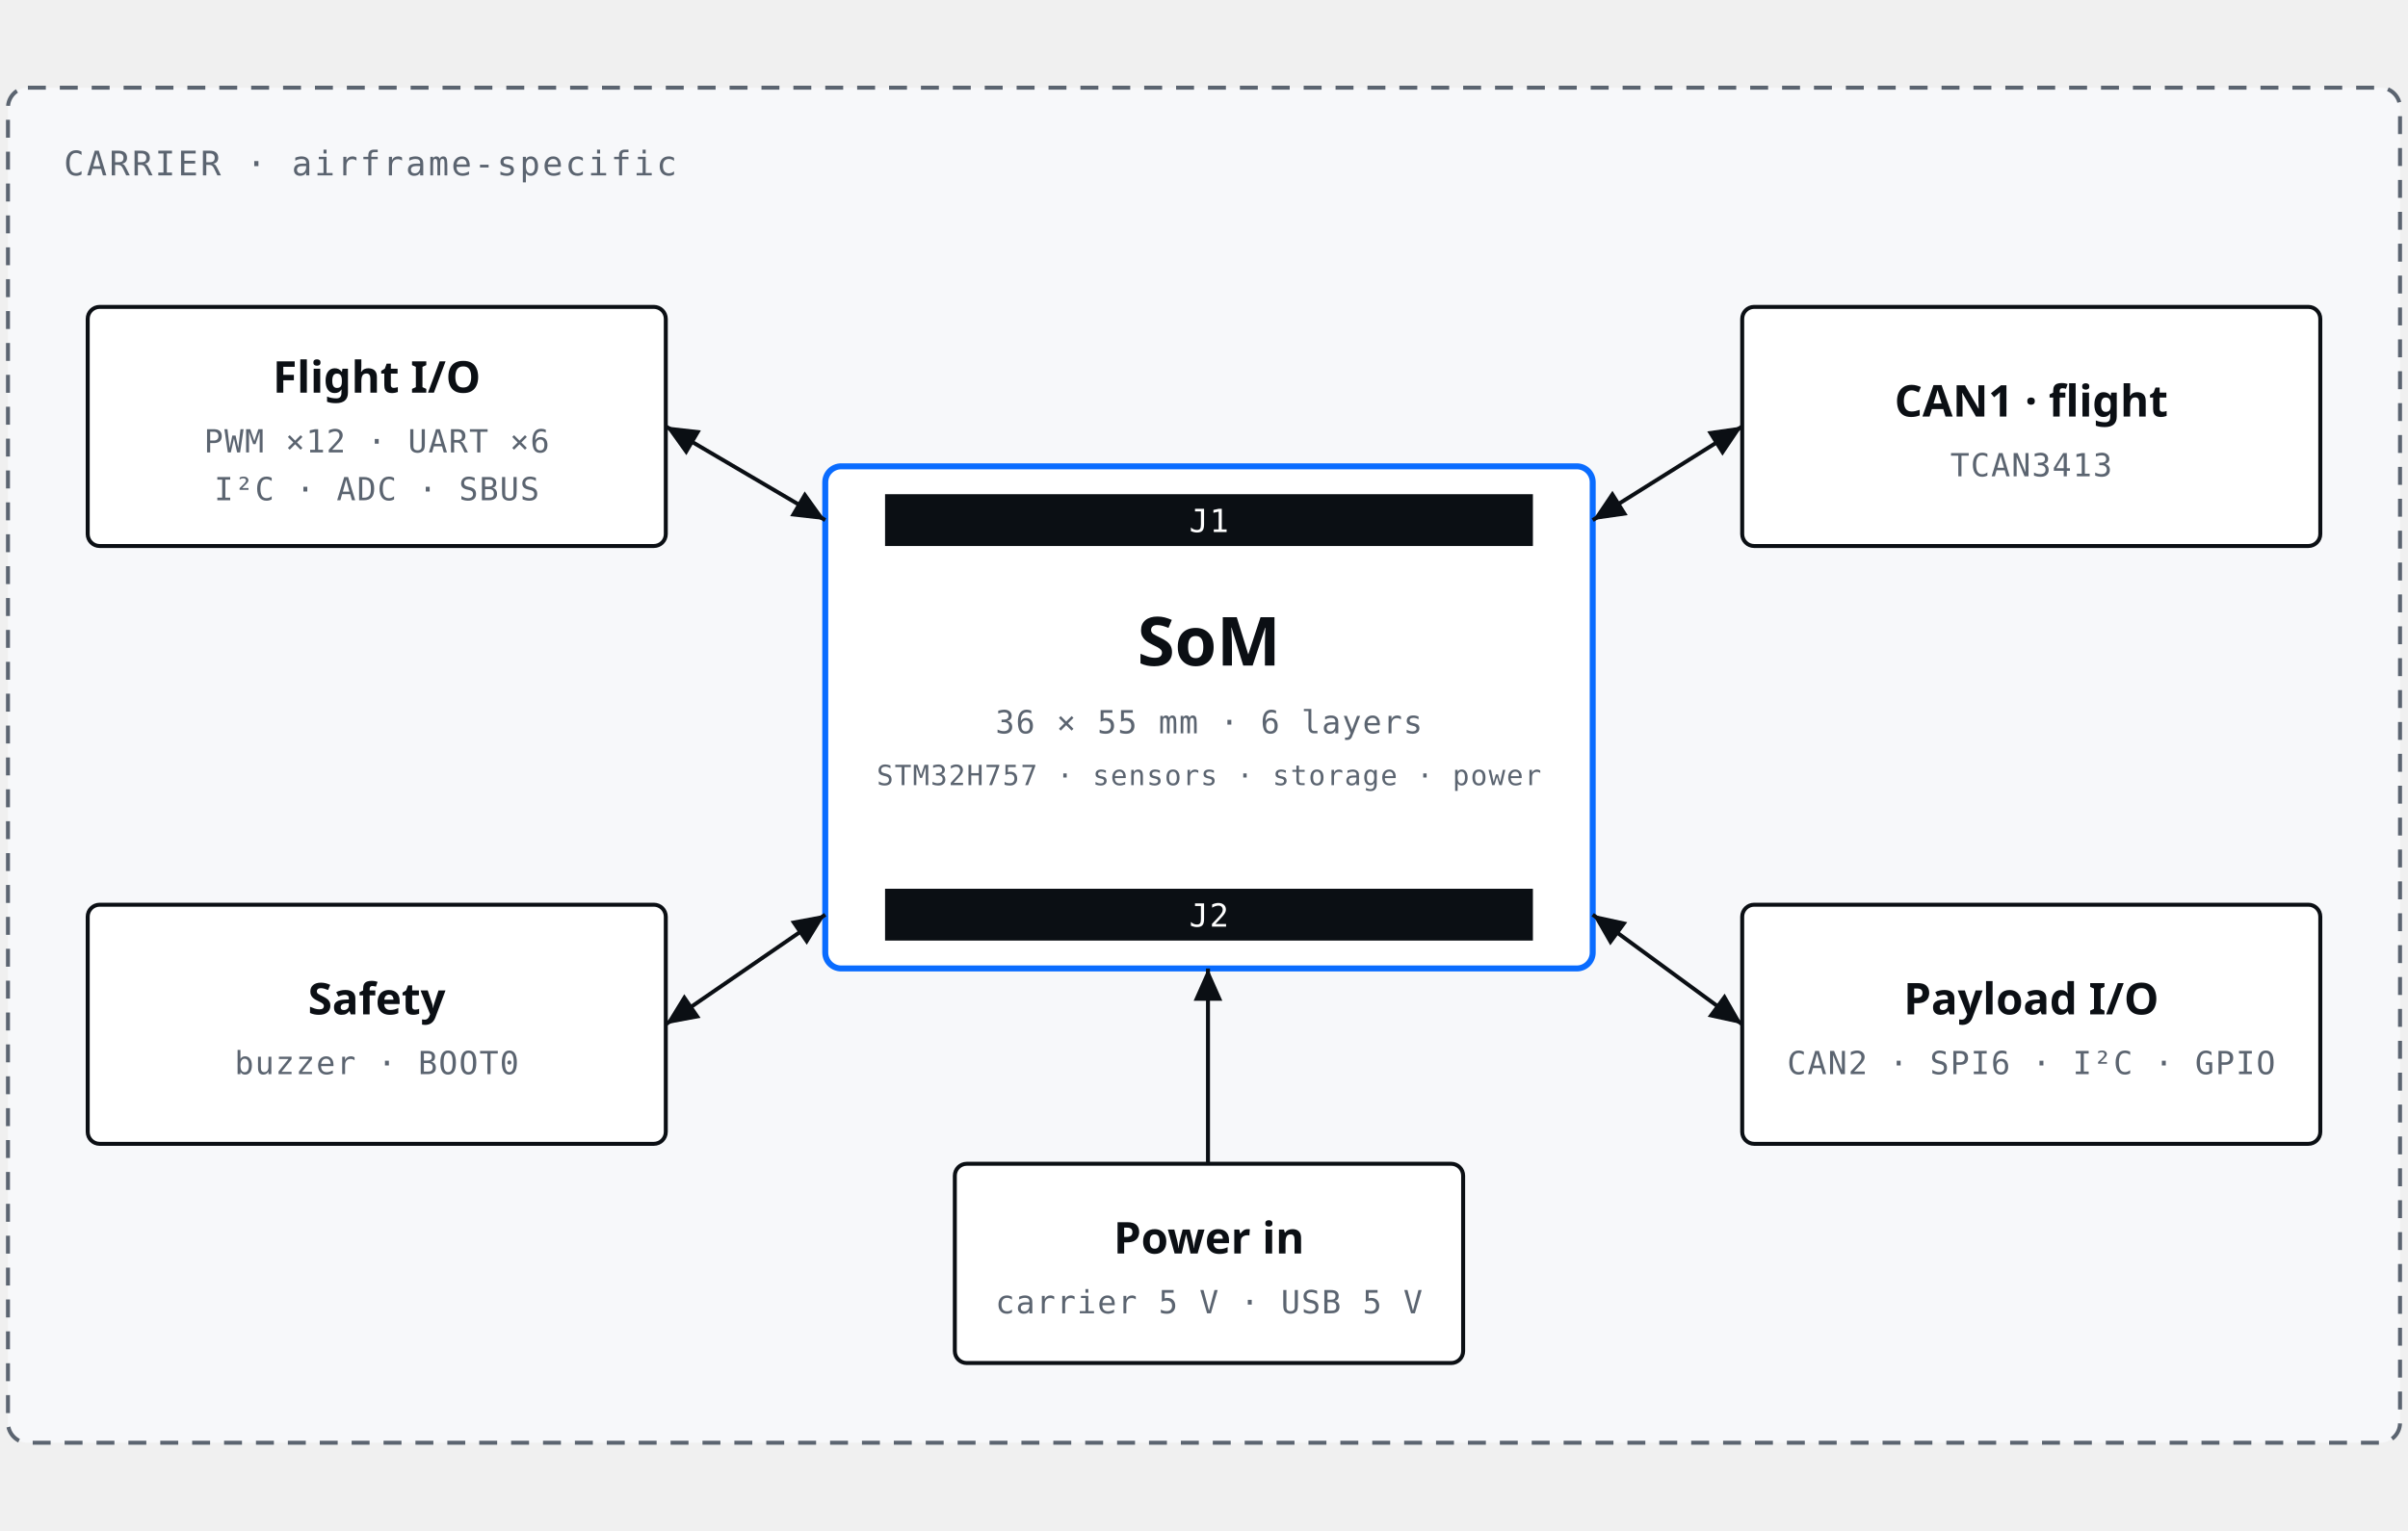
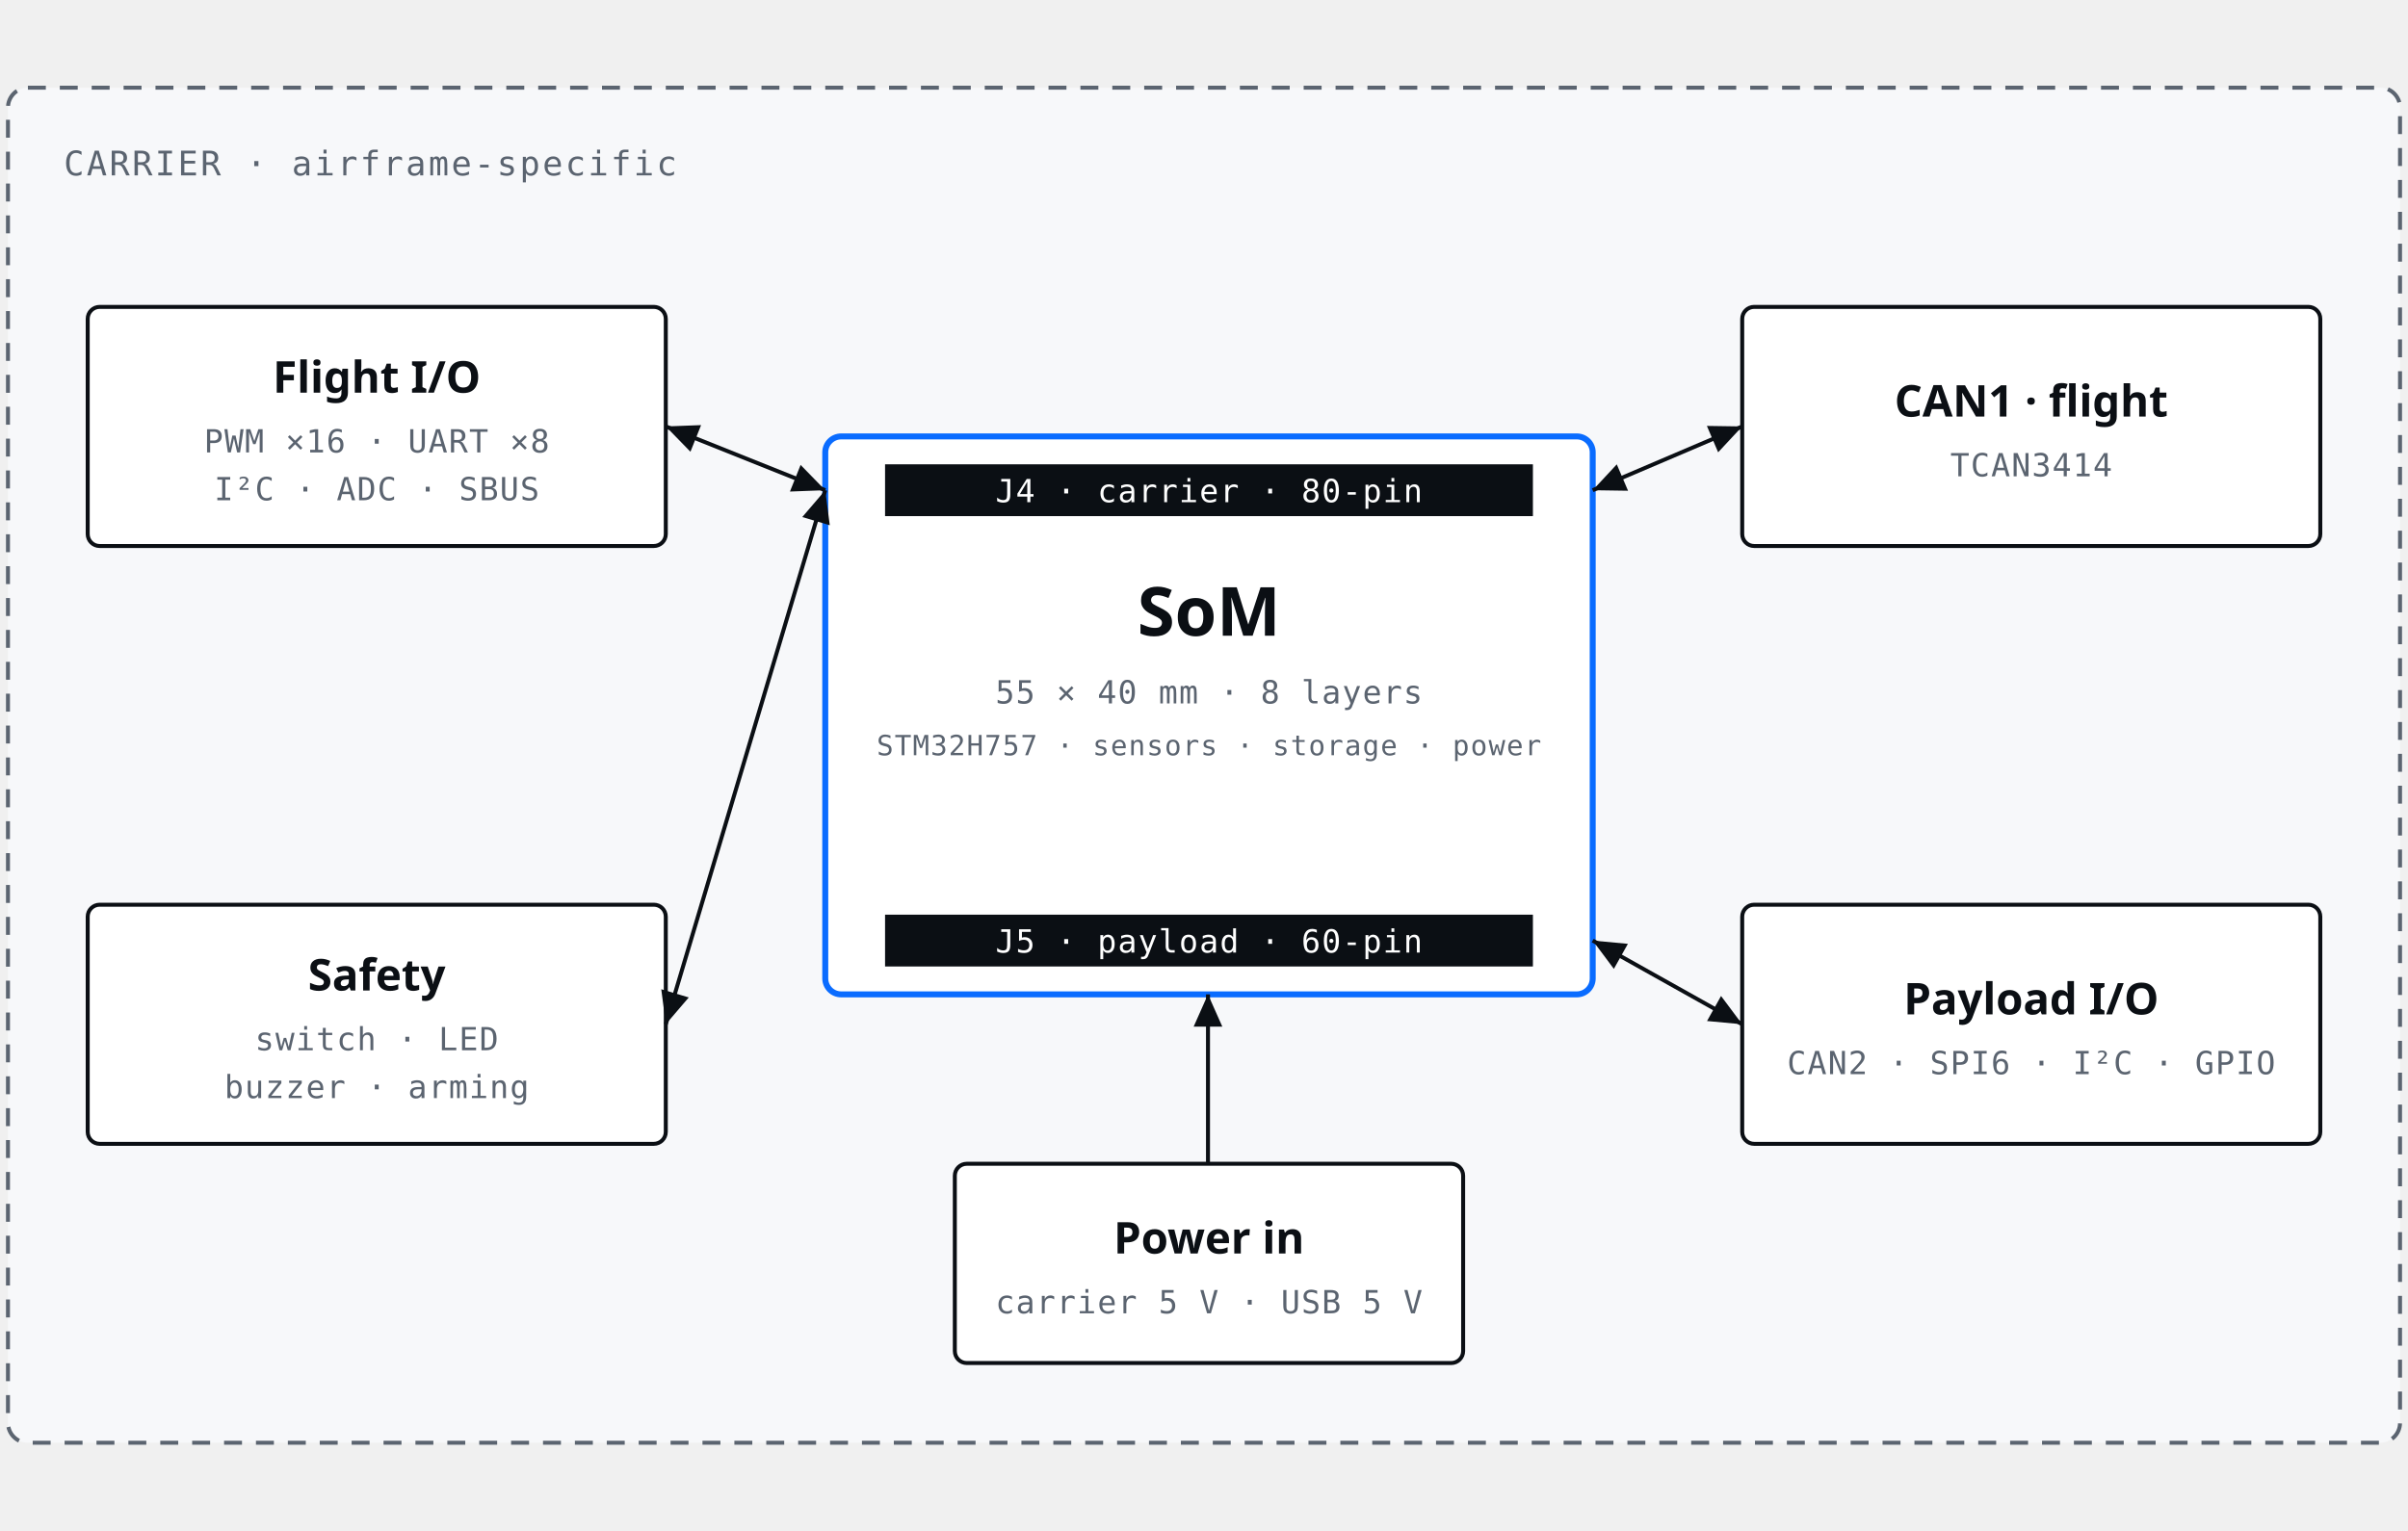
<svg xmlns="http://www.w3.org/2000/svg" viewBox="-4 -4 1208 768" width="1208" height="768" role="img" aria-label="Flight controller module and its carrier interface">
  <defs>
    <marker id="ar" viewBox="0 0 10 10" refX="9" refY="5" markerWidth="9" markerHeight="9" orient="auto-start-reverse">
      <path d="M0 1 L9 5 L0 9 z" fill="#0B0F14" />
    </marker>
    <marker id="arb" viewBox="0 0 10 10" refX="9" refY="5" markerWidth="9" markerHeight="9" orient="auto-start-reverse">
      <path d="M0 1 L9 5 L0 9 z" fill="#0A6CFF" />
    </marker>
  </defs>
  <rect x="0" y="40" width="1200" height="680" rx="10" fill="#F7F8FA" stroke="#5B6470" stroke-width="2" stroke-dasharray="9 7" />
  <text x="28" y="84" font-family="'JetBrains Mono', monospace" font-size="17" font-weight="500" fill="#5B6470" text-anchor="start" letter-spacing="1.2">CARRIER · airframe-specific</text>
-   <rect x="410" y="230" width="385" height="252" rx="8" fill="#FFFFFF" stroke="#0A6CFF" stroke-width="3" />
-   <text x="602.5" y="330" font-family="'Space Grotesk', sans-serif" font-size="34" font-weight="700" fill="#0B0F14" text-anchor="middle">SoM</text>
-   <text x="602.5" y="364" font-family="'JetBrains Mono', monospace" font-size="16" font-weight="400" fill="#5B6470" text-anchor="middle" letter-spacing="0.6">36 × 55 mm · 6 layers</text>
-   <text x="602.5" y="390" font-family="'JetBrains Mono', monospace" font-size="14" font-weight="400" fill="#5B6470" text-anchor="middle" letter-spacing="0.6">STM32H757 · sensors · storage · power</text>
-   <rect x="440" y="244" width="325" height="26" fill="#0B0F14" />
-   <text x="602.5" y="263" font-family="'JetBrains Mono', monospace" font-size="16" font-weight="500" fill="#FFFFFF" text-anchor="middle" letter-spacing="0.6">J1</text>
-   <rect x="440" y="442" width="325" height="26" fill="#0B0F14" />
-   <text x="602.5" y="461" font-family="'JetBrains Mono', monospace" font-size="16" font-weight="500" fill="#FFFFFF" text-anchor="middle" letter-spacing="0.6">J2</text>
+   <rect x="410" y="215" width="385" height="280" rx="8" fill="#FFFFFF" stroke="#0A6CFF" stroke-width="3" />
+   <text x="602.5" y="315" font-family="'Space Grotesk', sans-serif" font-size="34" font-weight="700" fill="#0B0F14" text-anchor="middle">SoM</text>
+   <text x="602.5" y="349" font-family="'JetBrains Mono', monospace" font-size="16" font-weight="400" fill="#5B6470" text-anchor="middle" letter-spacing="0.6">55 × 40 mm · 8 layers</text>
+   <text x="602.5" y="375" font-family="'JetBrains Mono', monospace" font-size="14" font-weight="400" fill="#5B6470" text-anchor="middle" letter-spacing="0.6">STM32H757 · sensors · storage · power</text>
+   <rect x="440" y="229" width="325" height="26" fill="#0B0F14" />
+   <text x="602.5" y="248" font-family="'JetBrains Mono', monospace" font-size="16" font-weight="500" fill="#FFFFFF" text-anchor="middle" letter-spacing="0.6">J4 · carrier · 80-pin</text>
+   <rect x="440" y="455" width="325" height="26" fill="#0B0F14" />
+   <text x="602.5" y="474" font-family="'JetBrains Mono', monospace" font-size="16" font-weight="500" fill="#FFFFFF" text-anchor="middle" letter-spacing="0.6">J5 · payload · 60-pin</text>
  <rect x="40" y="150" width="290" height="120" rx="6" fill="#FFFFFF" stroke="#0B0F14" stroke-width="2" />
  <text x="185" y="193.04" font-family="'Space Grotesk', sans-serif" font-size="22" font-weight="600" fill="#0B0F14" text-anchor="middle">Flight I/O</text>
-   <text x="185" y="223.04" font-family="'JetBrains Mono', monospace" font-size="16" font-weight="400" fill="#5B6470" text-anchor="middle" letter-spacing="0.6">PWM ×12 · UART ×6</text>
+   <text x="185" y="223.04" font-family="'JetBrains Mono', monospace" font-size="16" font-weight="400" fill="#5B6470" text-anchor="middle" letter-spacing="0.6">PWM ×16 · UART ×8</text>
  <text x="185" y="247.04" font-family="'JetBrains Mono', monospace" font-size="16" font-weight="400" fill="#5B6470" text-anchor="middle" letter-spacing="0.6">I²C · ADC · SBUS</text>
-   <path d="M330 210 L410 257" fill="none" stroke="#0B0F14" stroke-width="2" marker-end="url(#ar)" marker-start="url(#ar)" />
+   <path d="M330 210 L410 242" fill="none" stroke="#0B0F14" stroke-width="2" marker-end="url(#ar)" marker-start="url(#ar)" />
  <rect x="40" y="450" width="290" height="120" rx="6" fill="#FFFFFF" stroke="#0B0F14" stroke-width="2" />
-   <text x="185" y="505.04" font-family="'Space Grotesk', sans-serif" font-size="22" font-weight="600" fill="#0B0F14" text-anchor="middle">Safety</text>
-   <text x="185" y="535.04" font-family="'JetBrains Mono', monospace" font-size="16" font-weight="400" fill="#5B6470" text-anchor="middle" letter-spacing="0.6">buzzer · BOOT0</text>
-   <path d="M330 510 L410 455" fill="none" stroke="#0B0F14" stroke-width="2" marker-end="url(#ar)" marker-start="url(#ar)" />
+   <text x="185" y="493.04" font-family="'Space Grotesk', sans-serif" font-size="22" font-weight="600" fill="#0B0F14" text-anchor="middle">Safety</text>
+   <text x="185" y="523.04" font-family="'JetBrains Mono', monospace" font-size="16" font-weight="400" fill="#5B6470" text-anchor="middle" letter-spacing="0.6">switch · LED</text>
+   <text x="185" y="547.04" font-family="'JetBrains Mono', monospace" font-size="16" font-weight="400" fill="#5B6470" text-anchor="middle" letter-spacing="0.6">buzzer · arming</text>
+   <path d="M330 510 L410 242" fill="none" stroke="#0B0F14" stroke-width="2" marker-end="url(#ar)" marker-start="url(#ar)" />
  <rect x="870" y="150" width="290" height="120" rx="6" fill="#FFFFFF" stroke="#0B0F14" stroke-width="2" />
  <text x="1015" y="205.04" font-family="'Space Grotesk', sans-serif" font-size="22" font-weight="600" fill="#0B0F14" text-anchor="middle">CAN1 · flight</text>
-   <text x="1015" y="235.04" font-family="'JetBrains Mono', monospace" font-size="16" font-weight="400" fill="#5B6470" text-anchor="middle" letter-spacing="0.6">TCAN3413</text>
-   <path d="M870 210 L795 257" fill="none" stroke="#0B0F14" stroke-width="2" marker-end="url(#ar)" marker-start="url(#ar)" />
+   <text x="1015" y="235.04" font-family="'JetBrains Mono', monospace" font-size="16" font-weight="400" fill="#5B6470" text-anchor="middle" letter-spacing="0.6">TCAN3414</text>
+   <path d="M870 210 L795 242" fill="none" stroke="#0B0F14" stroke-width="2" marker-end="url(#ar)" marker-start="url(#ar)" />
  <rect x="870" y="450" width="290" height="120" rx="6" fill="#FFFFFF" stroke="#0B0F14" stroke-width="2" />
  <text x="1015" y="505.04" font-family="'Space Grotesk', sans-serif" font-size="22" font-weight="600" fill="#0B0F14" text-anchor="middle">Payload I/O</text>
  <text x="1015" y="535.04" font-family="'JetBrains Mono', monospace" font-size="16" font-weight="400" fill="#5B6470" text-anchor="middle" letter-spacing="0.6">CAN2 · SPI6 · I²C · GPIO</text>
-   <path d="M870 510 L795 455" fill="none" stroke="#0B0F14" stroke-width="2" marker-end="url(#ar)" marker-start="url(#ar)" />
+   <path d="M870 510 L795 468" fill="none" stroke="#0B0F14" stroke-width="2" marker-end="url(#ar)" marker-start="url(#ar)" />
  <rect x="475" y="580" width="255" height="100" rx="6" fill="#FFFFFF" stroke="#0B0F14" stroke-width="2" />
  <text x="602.5" y="625.04" font-family="'Space Grotesk', sans-serif" font-size="22" font-weight="600" fill="#0B0F14" text-anchor="middle">Power in</text>
  <text x="602.5" y="655.04" font-family="'JetBrains Mono', monospace" font-size="16" font-weight="400" fill="#5B6470" text-anchor="middle" letter-spacing="0.6">carrier 5 V · USB 5 V</text>
-   <path d="M602 580 L602 482" fill="none" stroke="#0B0F14" stroke-width="2" marker-end="url(#ar)" />
+   <path d="M602 580 L602 495" fill="none" stroke="#0B0F14" stroke-width="2" marker-end="url(#ar)" />
</svg>
